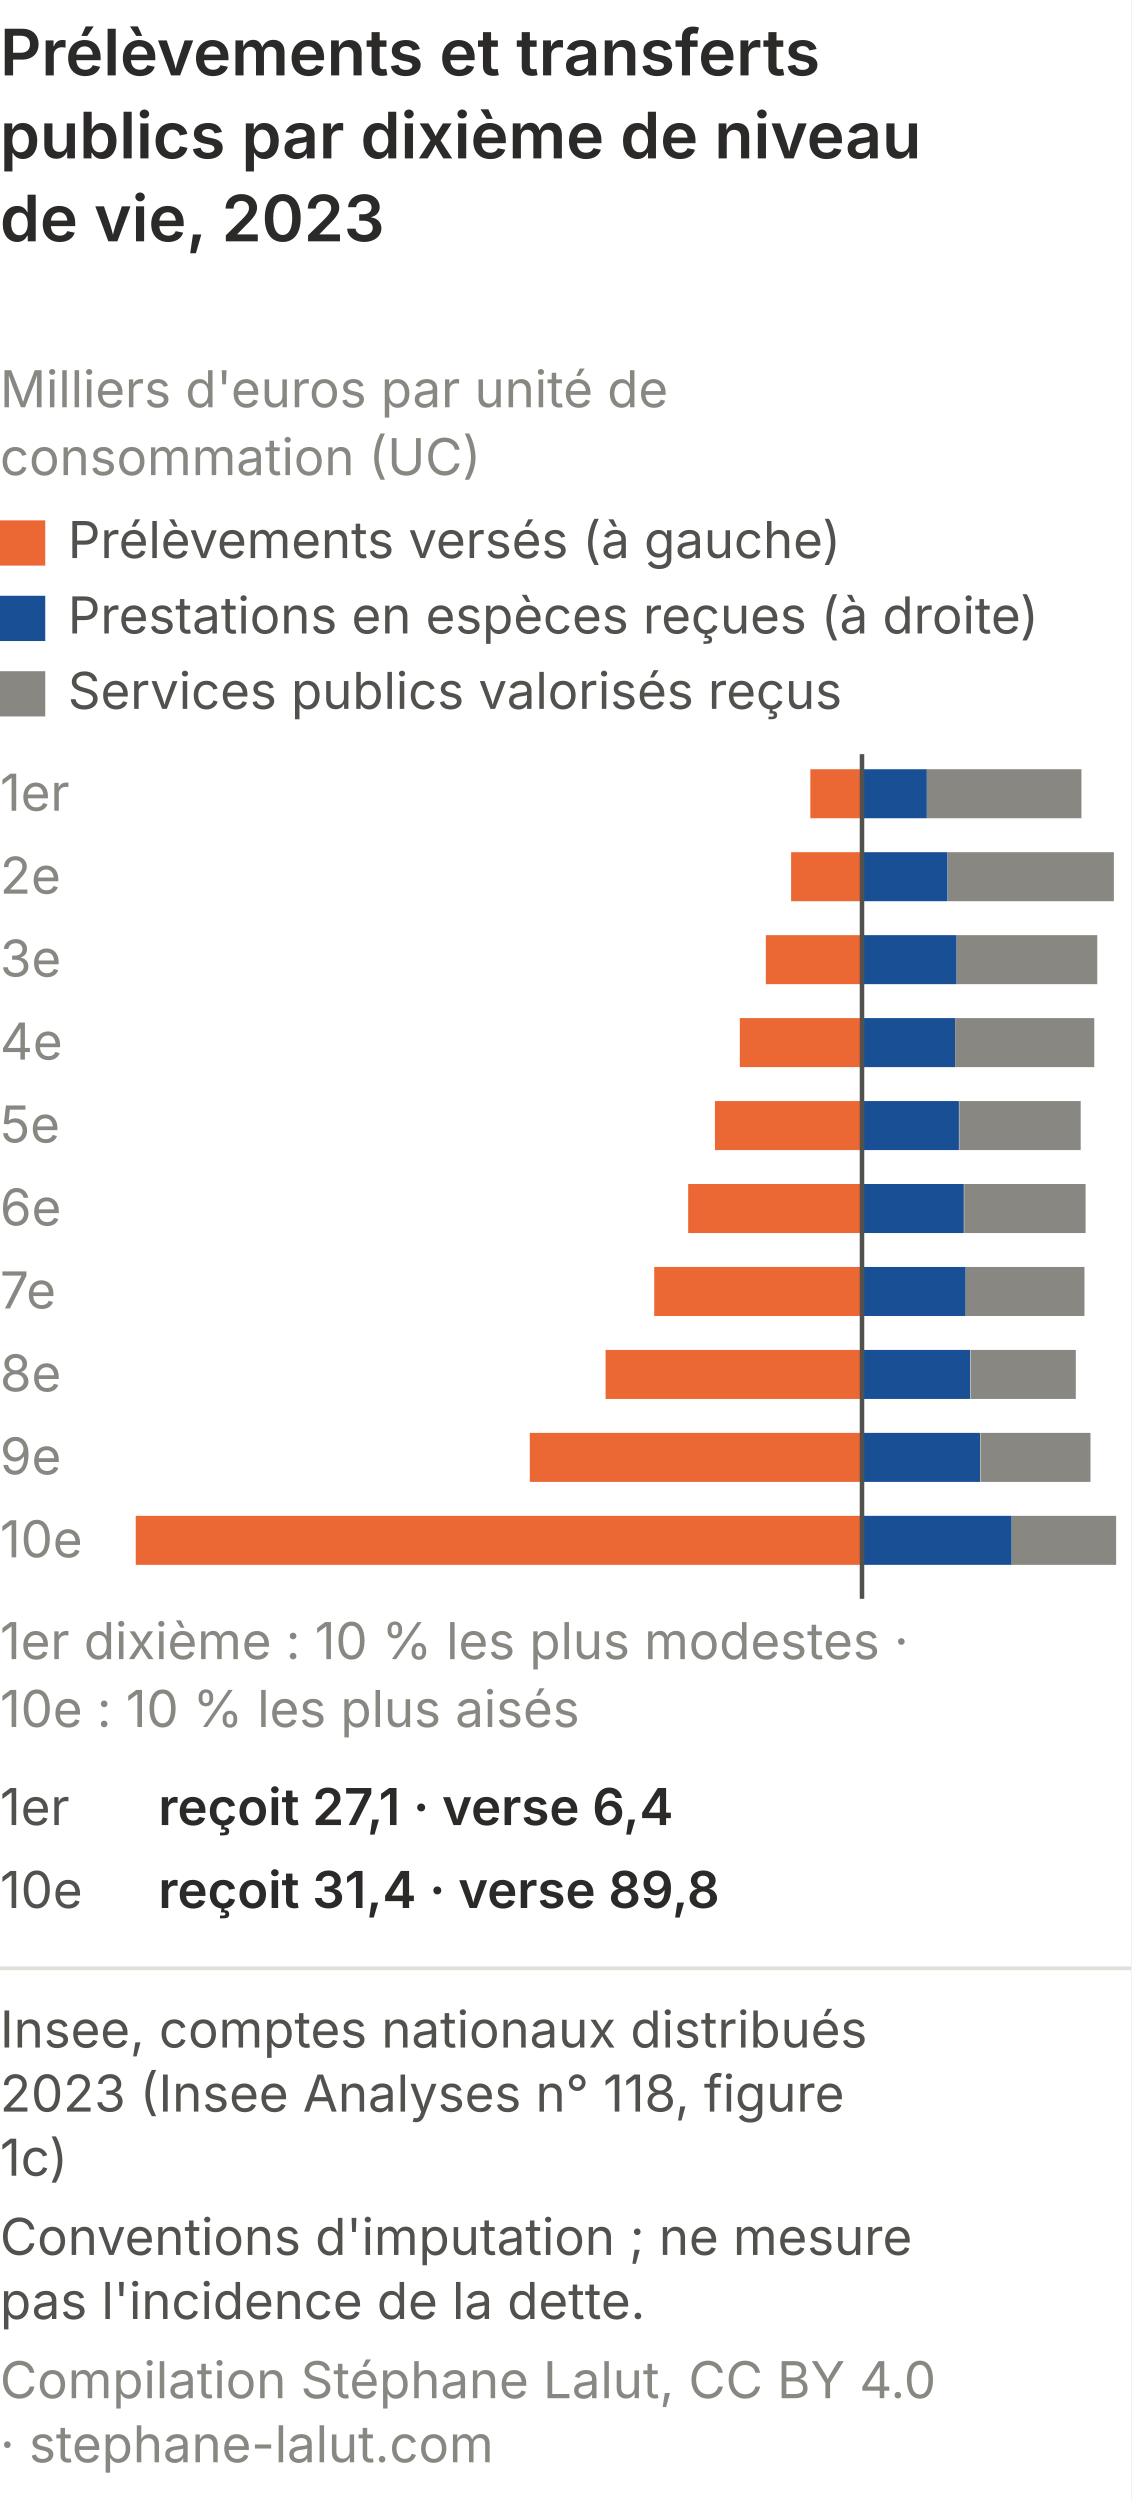
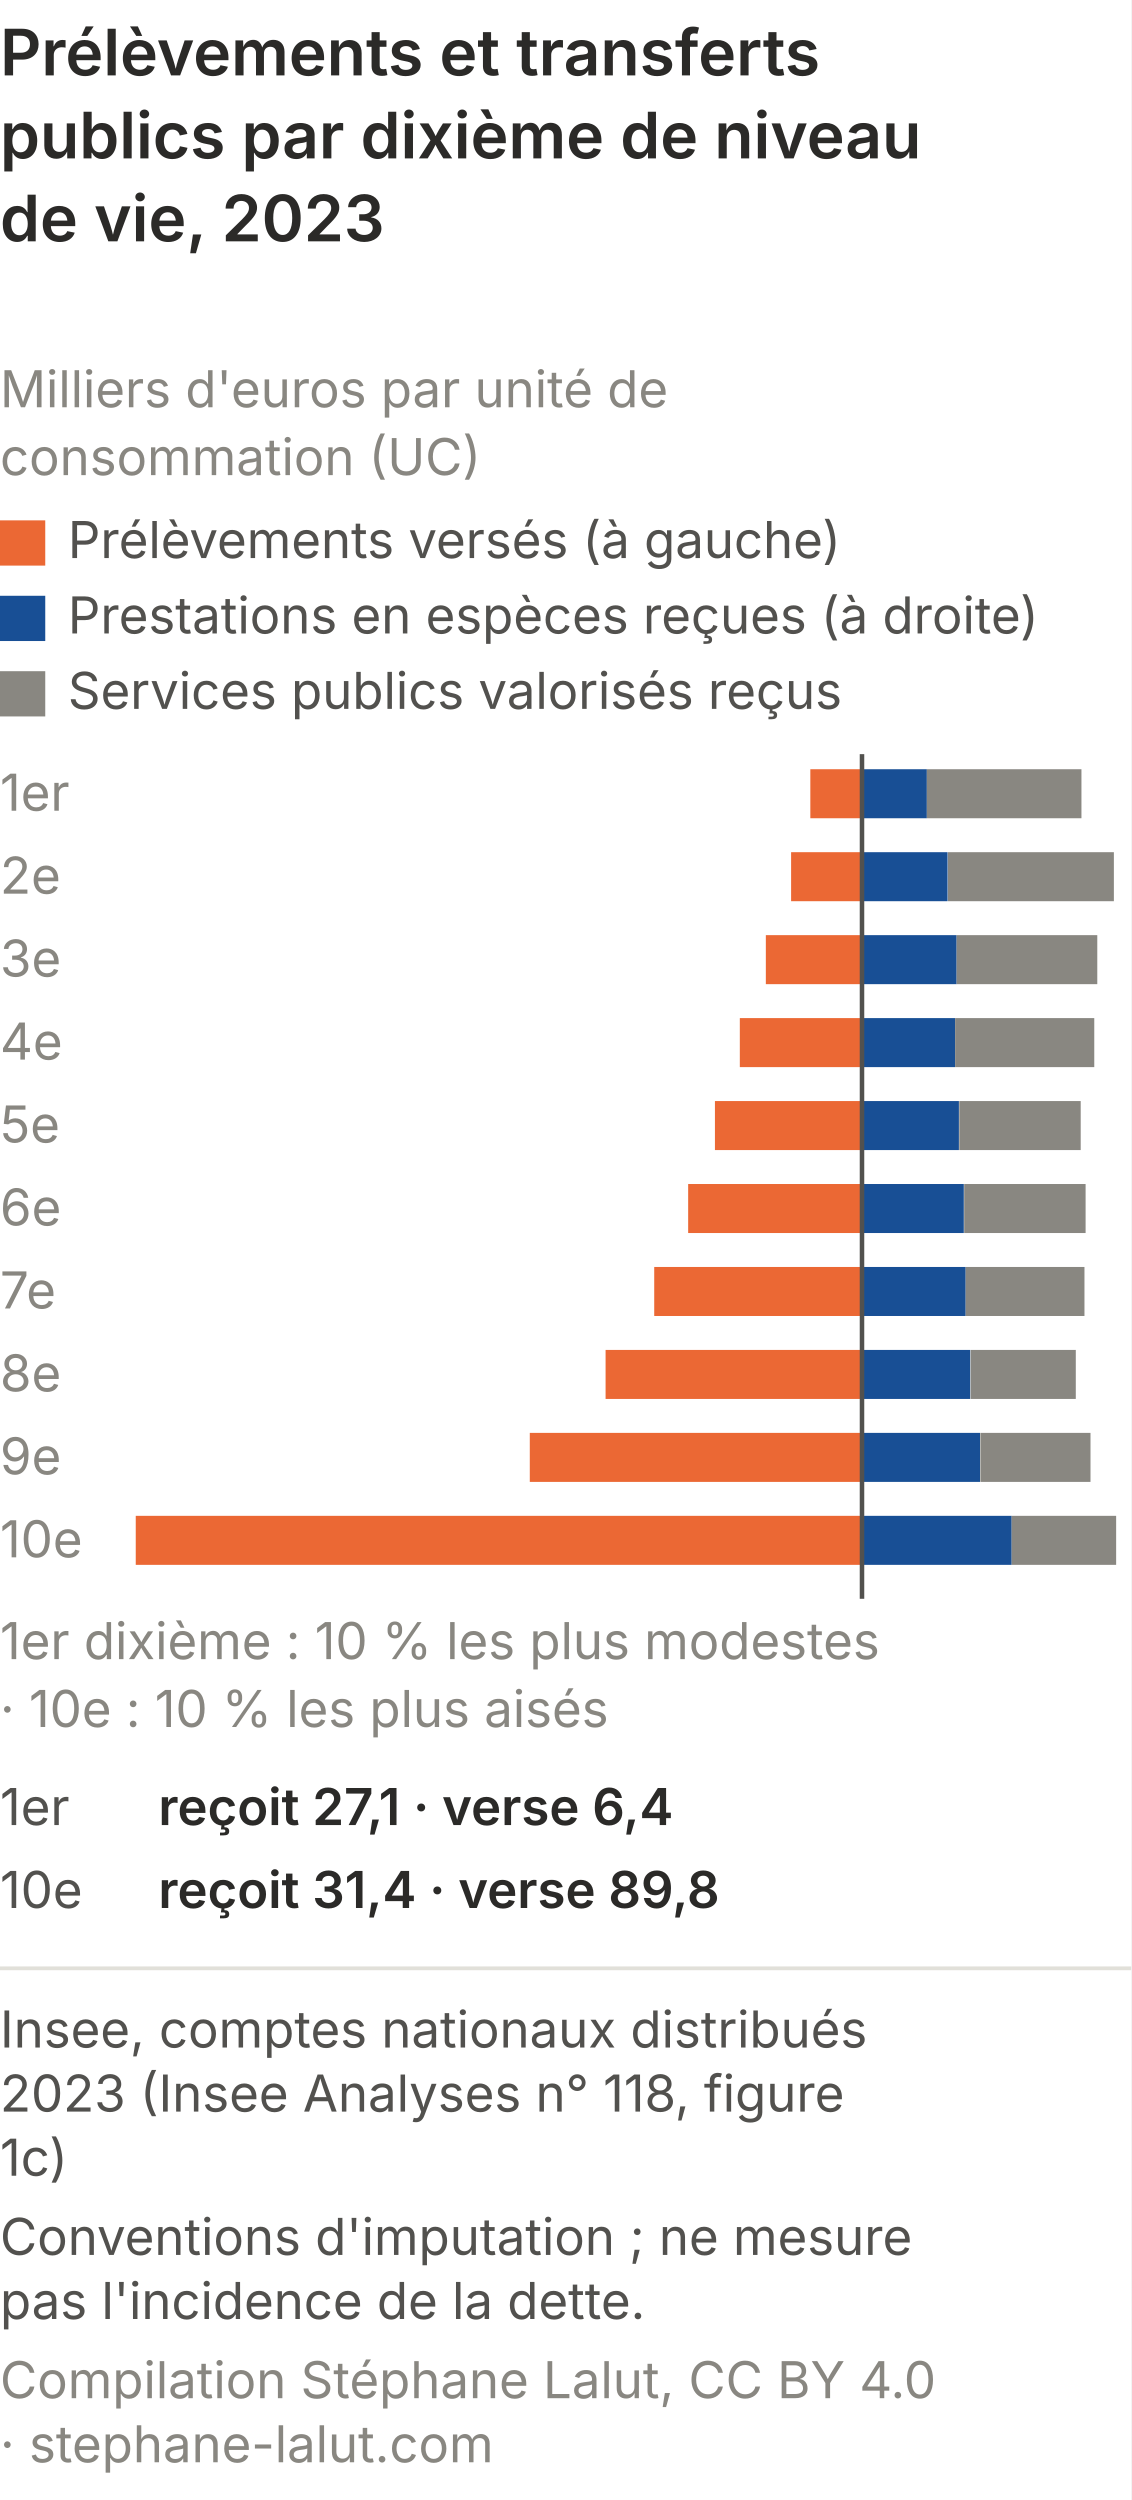
<svg xmlns="http://www.w3.org/2000/svg" viewBox="0 0 300 663" role="img" font-variant-numeric="tabular-nums" aria-labelledby="qp-red-m-t qp-red-m-d" font-family="system-ui, -apple-system, Segoe UI, sans-serif">
  <rect width="300" height="663" fill="#ffffff" />
  <text x="0" y="20" font-size="17" font-weight="600" fill="#2b2a28">Prélèvements et transferts</text>
  <text x="0" y="42" font-size="17" font-weight="600" fill="#2b2a28">publics par dixième de niveau</text>
  <text x="0" y="64" font-size="17" font-weight="600" fill="#2b2a28">de vie, 2023</text>
  <text x="0.0" y="108.0" font-size="13.5" fill="#898781" text-anchor="start">Milliers d'euros par unité de</text>
  <text x="0.0" y="126.0" font-size="13.5" fill="#898781" text-anchor="start">consommation (UC)</text>
  <rect x="0" y="138.0" width="12" height="12" fill="#eb6834" />
  <text x="18.0" y="148.0" font-size="13.5" fill="#52514e" text-anchor="start">Prélèvements versés (à gauche)</text>
  <rect x="0" y="158.0" width="12" height="12" fill="#184f95" />
  <text x="18.0" y="168.0" font-size="13.5" fill="#52514e" text-anchor="start">Prestations en espèces reçues (à droite)</text>
  <rect x="0" y="178.0" width="12" height="12" fill="#898781" />
  <text x="18.0" y="188.0" font-size="13.5" fill="#52514e" text-anchor="start">Services publics valorisés reçus</text>
  <text x="0.0" y="215.0" font-size="13.5" fill="#898781" text-anchor="start">1er</text>
  <rect x="214.9" y="204.0" width="13.7" height="13" fill="#eb6834" />
  <rect x="228.6" y="204.0" width="17.2" height="13" fill="#184f95" />
  <rect x="245.8" y="204.0" width="41.0" height="13" fill="#898781" />
  <text x="0.0" y="237.0" font-size="13.5" fill="#898781" text-anchor="start">2e</text>
  <rect x="209.8" y="226.0" width="18.9" height="13" fill="#eb6834" />
  <rect x="228.6" y="226.0" width="22.7" height="13" fill="#184f95" />
  <rect x="251.4" y="226.0" width="44.0" height="13" fill="#898781" />
  <text x="0.0" y="259.0" font-size="13.5" fill="#898781" text-anchor="start">3e</text>
  <rect x="203.1" y="248.0" width="25.5" height="13" fill="#eb6834" />
  <rect x="228.6" y="248.0" width="25.1" height="13" fill="#184f95" />
  <rect x="253.7" y="248.0" width="37.3" height="13" fill="#898781" />
  <text x="0.0" y="281.0" font-size="13.5" fill="#898781" text-anchor="start">4e</text>
  <rect x="196.2" y="270.0" width="32.4" height="13" fill="#eb6834" />
  <rect x="228.6" y="270.0" width="24.7" height="13" fill="#184f95" />
  <rect x="253.3" y="270.0" width="36.9" height="13" fill="#898781" />
  <text x="0.0" y="303.0" font-size="13.5" fill="#898781" text-anchor="start">5e</text>
  <rect x="189.6" y="292.0" width="39.0" height="13" fill="#eb6834" />
  <rect x="228.6" y="292.0" width="25.7" height="13" fill="#184f95" />
  <rect x="254.4" y="292.0" width="32.2" height="13" fill="#898781" />
  <text x="0.0" y="325.0" font-size="13.5" fill="#898781" text-anchor="start">6e</text>
  <rect x="182.5" y="314.0" width="46.1" height="13" fill="#eb6834" />
  <rect x="228.6" y="314.0" width="27.0" height="13" fill="#184f95" />
  <rect x="255.7" y="314.0" width="32.2" height="13" fill="#898781" />
  <text x="0.0" y="347.0" font-size="13.5" fill="#898781" text-anchor="start">7e</text>
  <rect x="173.5" y="336.0" width="55.1" height="13" fill="#eb6834" />
  <rect x="228.6" y="336.0" width="27.5" height="13" fill="#184f95" />
  <rect x="256.1" y="336.0" width="31.5" height="13" fill="#898781" />
  <text x="0.0" y="369.0" font-size="13.5" fill="#898781" text-anchor="start">8e</text>
  <rect x="160.6" y="358.0" width="68.0" height="13" fill="#eb6834" />
  <rect x="228.6" y="358.0" width="28.7" height="13" fill="#184f95" />
  <rect x="257.4" y="358.0" width="27.9" height="13" fill="#898781" />
  <text x="0.0" y="391.0" font-size="13.5" fill="#898781" text-anchor="start">9e</text>
  <rect x="140.5" y="380.0" width="88.2" height="13" fill="#eb6834" />
  <rect x="228.6" y="380.0" width="31.3" height="13" fill="#184f95" />
  <rect x="260.0" y="380.0" width="29.2" height="13" fill="#898781" />
  <text x="0.0" y="413.0" font-size="13.5" fill="#898781" text-anchor="start">10e</text>
  <rect x="36.0" y="402.0" width="192.6" height="13" fill="#eb6834" />
  <rect x="228.6" y="402.0" width="39.7" height="13" fill="#184f95" />
  <rect x="268.3" y="402.0" width="27.7" height="13" fill="#898781" />
  <line x1="228.6" y1="200.0" x2="228.6" y2="424.0" stroke="#52514e" stroke-width="1.2" />
-   <text x="0.0" y="440.0" font-size="13.5" fill="#898781" text-anchor="start">1er dixième : 10 % les plus modestes ·</text>
-   <text x="0.0" y="458.0" font-size="13.5" fill="#898781" text-anchor="start">10e : 10 % les plus aisés</text>
+   <text x="0.0" y="440.0" font-size="13.5" fill="#898781" text-anchor="start">1er dixième : 10 % les plus modestes</text>
+   <text x="0.0" y="458.0" font-size="13.5" fill="#898781" text-anchor="start">· 10e : 10 % les plus aisés</text>
  <text x="0.0" y="484.0" font-size="13.5" fill="#52514e" text-anchor="start">1er</text>
  <text x="42.0" y="484.0" font-size="13.5" fill="#2b2a28" text-anchor="start" font-weight="600">reçoit 27,1 · verse 6,4</text>
  <text x="0.0" y="506.0" font-size="13.5" fill="#52514e" text-anchor="start">10e</text>
  <text x="42.0" y="506.0" font-size="13.5" fill="#2b2a28" text-anchor="start" font-weight="600">reçoit 31,4 · verse 89,8</text>
  <line x1="0" y1="522.0" x2="300" y2="522.0" stroke="#e1e0d9" />
  <text class="pied-source" x="0" y="543.0" font-size="13.5" fill="#52514e">Insee, comptes nationaux distribués</text>
  <text class="pied-source" x="0" y="560.0" font-size="13.5" fill="#52514e">2023 (Insee Analyses n° 118, figure</text>
  <text class="pied-source" x="0" y="577.0" font-size="13.5" fill="#52514e">1c)</text>
  <text class="pied-note" x="0" y="598.0" font-size="13.5" fill="#52514e">Conventions d'imputation ; ne mesure</text>
  <text class="pied-note" x="0" y="615.0" font-size="13.5" fill="#52514e">pas l'incidence de la dette.</text>
  <text class="pied-licence" x="0" y="636.0" font-size="13.5" fill="#898781">Compilation Stéphane Lalut, CC BY 4.0</text>
-   <text class="pied-licence" x="0" y="653.0" font-size="13.5" fill="#898781">· stephane-lalut.com</text>
+   <text class="pied-licence" x="0" y="653.0" font-size="13.5" fill="#898781">· stephane-lalut.com</text>
</svg>
